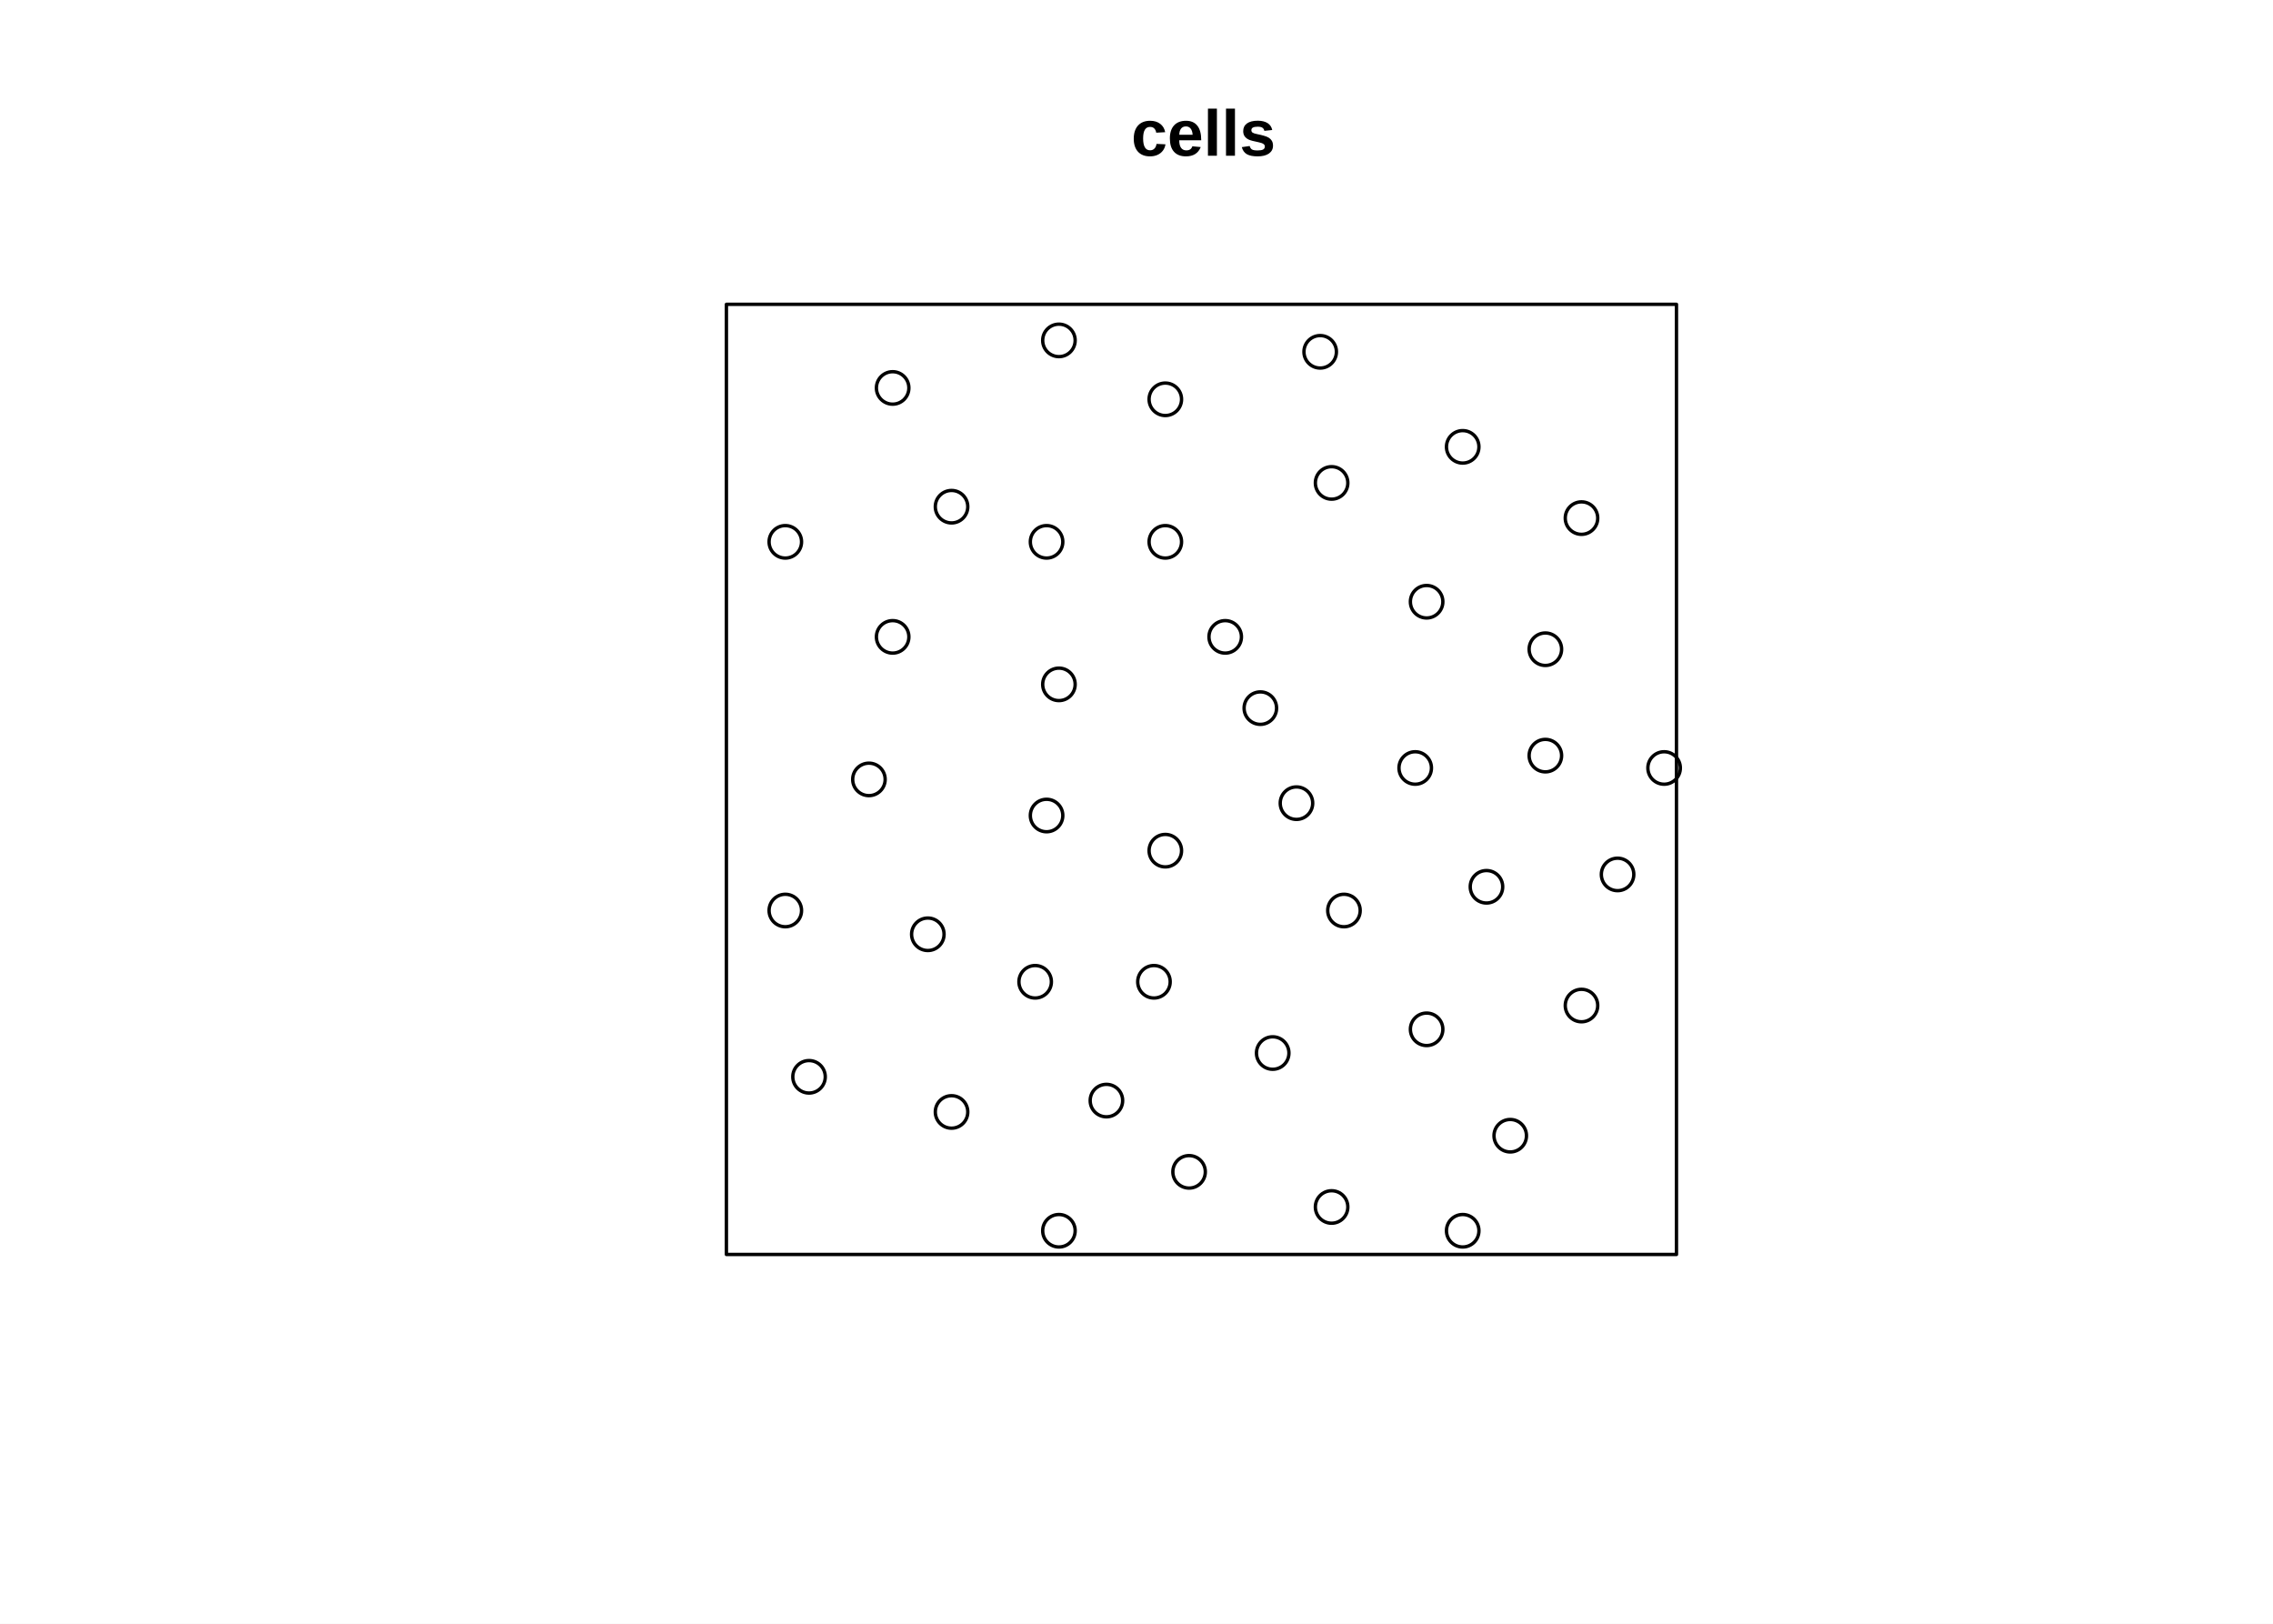
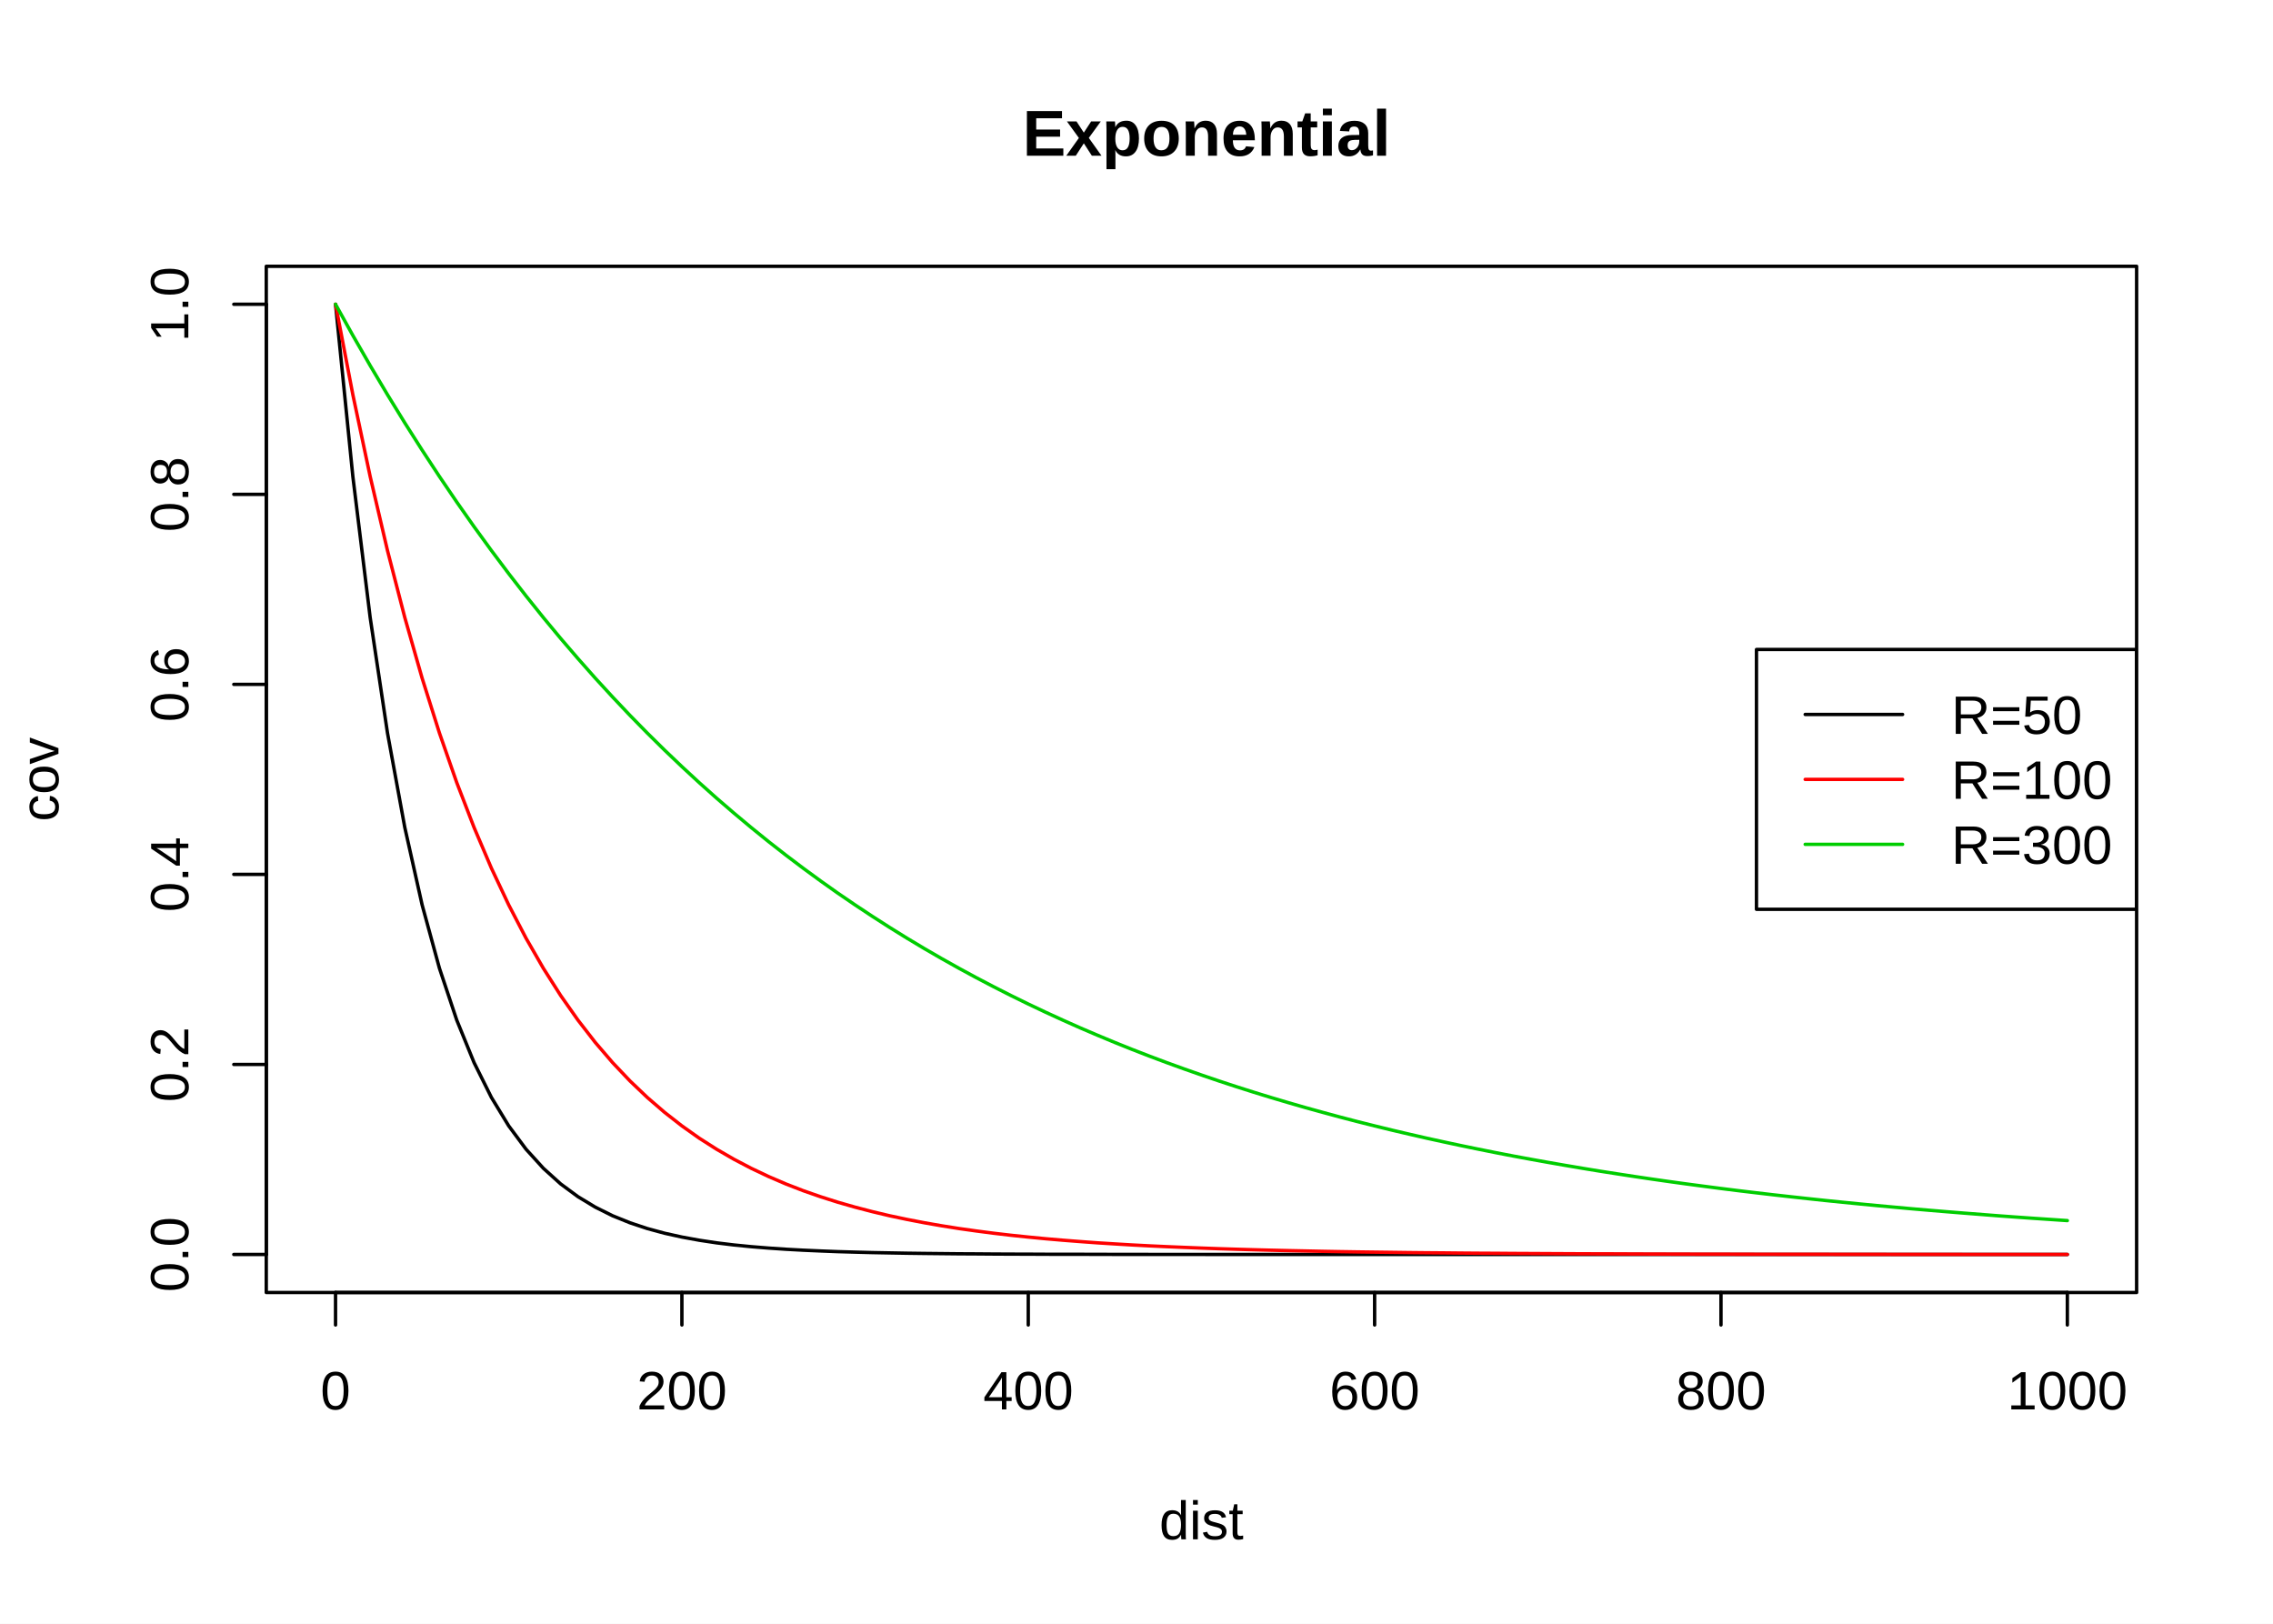
<svg xmlns="http://www.w3.org/2000/svg" viewBox="0 0 504.00 360.00">
  <defs>
    <style type="text/css">
    line, polyline, path, rect, circle {
      fill: none;
      stroke: #000000;
      stroke-linecap: round;
      stroke-linejoin: round;
      stroke-miterlimit: 10.00;
    }
  </style>
  </defs>
  <rect width="100%" height="100%" style="stroke: none; fill: #FFFFFF;" />
-   <text x="262.51" y="34.53" style="font-size: 14.40px; font-weight: bold; font-family: Arial;" textLength="7.78px" lengthAdjust="spacingAndGlyphs">  </text>
-   <text x="250.83" y="34.53" style="font-size: 14.40px; font-weight: bold; font-family: Arial;" textLength="31.14px" lengthAdjust="spacingAndGlyphs">cells</text>
  <defs>
    <clipPath id="cpNTkuMDR8NDczLjc2fDI4Ni41Nnw1OS4wNA==">
      <rect x="59.04" y="59.04" width="414.72" height="227.52" />
    </clipPath>
  </defs>
-   <polyline points="161.07,278.13 371.73,278.13 371.73,67.47 161.07,67.47 161.07,278.13 " style="stroke-width: 0.75;" clip-path="url(#cpNTkuMDR8NDczLjc2fDI4Ni41Nnw1OS4wNA==)" />
-   <circle cx="234.80" cy="272.87" r="2.70pt" style="stroke-width: 0.75;" clip-path="url(#cpNTkuMDR8NDczLjc2fDI4Ni41Nnw1OS4wNA==)" />
-   <circle cx="263.66" cy="259.81" r="2.70pt" style="stroke-width: 0.75;" clip-path="url(#cpNTkuMDR8NDczLjc2fDI4Ni41Nnw1OS4wNA==)" />
-   <circle cx="295.26" cy="267.60" r="2.70pt" style="stroke-width: 0.75;" clip-path="url(#cpNTkuMDR8NDczLjc2fDI4Ni41Nnw1OS4wNA==)" />
-   <circle cx="324.33" cy="272.87" r="2.70pt" style="stroke-width: 0.75;" clip-path="url(#cpNTkuMDR8NDczLjc2fDI4Ni41Nnw1OS4wNA==)" />
-   <circle cx="334.87" cy="251.80" r="2.70pt" style="stroke-width: 0.75;" clip-path="url(#cpNTkuMDR8NDczLjc2fDI4Ni41Nnw1OS4wNA==)" />
-   <circle cx="179.39" cy="238.74" r="2.70pt" style="stroke-width: 0.75;" clip-path="url(#cpNTkuMDR8NDczLjc2fDI4Ni41Nnw1OS4wNA==)" />
-   <circle cx="210.99" cy="246.53" r="2.70pt" style="stroke-width: 0.75;" clip-path="url(#cpNTkuMDR8NDczLjc2fDI4Ni41Nnw1OS4wNA==)" />
-   <circle cx="245.33" cy="244.01" r="2.70pt" style="stroke-width: 0.75;" clip-path="url(#cpNTkuMDR8NDczLjc2fDI4Ni41Nnw1OS4wNA==)" />
-   <circle cx="282.20" cy="233.47" r="2.70pt" style="stroke-width: 0.75;" clip-path="url(#cpNTkuMDR8NDczLjc2fDI4Ni41Nnw1OS4wNA==)" />
-   <circle cx="316.33" cy="228.21" r="2.70pt" style="stroke-width: 0.75;" clip-path="url(#cpNTkuMDR8NDczLjc2fDI4Ni41Nnw1OS4wNA==)" />
-   <circle cx="174.13" cy="201.87" r="2.70pt" style="stroke-width: 0.75;" clip-path="url(#cpNTkuMDR8NDczLjc2fDI4Ni41Nnw1OS4wNA==)" />
-   <circle cx="205.73" cy="207.14" r="2.70pt" style="stroke-width: 0.75;" clip-path="url(#cpNTkuMDR8NDczLjc2fDI4Ni41Nnw1OS4wNA==)" />
-   <circle cx="229.53" cy="217.67" r="2.70pt" style="stroke-width: 0.75;" clip-path="url(#cpNTkuMDR8NDczLjc2fDI4Ni41Nnw1OS4wNA==)" />
-   <circle cx="255.87" cy="217.67" r="2.70pt" style="stroke-width: 0.75;" clip-path="url(#cpNTkuMDR8NDczLjc2fDI4Ni41Nnw1OS4wNA==)" />
-   <circle cx="298.00" cy="201.87" r="2.70pt" style="stroke-width: 0.75;" clip-path="url(#cpNTkuMDR8NDczLjc2fDI4Ni41Nnw1OS4wNA==)" />
-   <circle cx="350.67" cy="222.94" r="2.70pt" style="stroke-width: 0.75;" clip-path="url(#cpNTkuMDR8NDczLjc2fDI4Ni41Nnw1OS4wNA==)" />
-   <circle cx="232.06" cy="180.81" r="2.70pt" style="stroke-width: 0.75;" clip-path="url(#cpNTkuMDR8NDczLjc2fDI4Ni41Nnw1OS4wNA==)" />
-   <circle cx="258.39" cy="188.60" r="2.70pt" style="stroke-width: 0.75;" clip-path="url(#cpNTkuMDR8NDczLjc2fDI4Ni41Nnw1OS4wNA==)" />
-   <circle cx="287.47" cy="178.07" r="2.70pt" style="stroke-width: 0.75;" clip-path="url(#cpNTkuMDR8NDczLjc2fDI4Ni41Nnw1OS4wNA==)" />
-   <circle cx="329.60" cy="196.61" r="2.70pt" style="stroke-width: 0.75;" clip-path="url(#cpNTkuMDR8NDczLjc2fDI4Ni41Nnw1OS4wNA==)" />
-   <circle cx="358.67" cy="193.87" r="2.70pt" style="stroke-width: 0.75;" clip-path="url(#cpNTkuMDR8NDczLjc2fDI4Ni41Nnw1OS4wNA==)" />
-   <circle cx="192.67" cy="172.80" r="2.70pt" style="stroke-width: 0.75;" clip-path="url(#cpNTkuMDR8NDczLjc2fDI4Ni41Nnw1OS4wNA==)" />
-   <circle cx="234.80" cy="151.73" r="2.70pt" style="stroke-width: 0.75;" clip-path="url(#cpNTkuMDR8NDczLjc2fDI4Ni41Nnw1OS4wNA==)" />
-   <circle cx="279.46" cy="157.00" r="2.70pt" style="stroke-width: 0.75;" clip-path="url(#cpNTkuMDR8NDczLjc2fDI4Ni41Nnw1OS4wNA==)" />
-   <circle cx="313.80" cy="170.27" r="2.70pt" style="stroke-width: 0.75;" clip-path="url(#cpNTkuMDR8NDczLjc2fDI4Ni41Nnw1OS4wNA==)" />
-   <circle cx="342.66" cy="167.53" r="2.70pt" style="stroke-width: 0.75;" clip-path="url(#cpNTkuMDR8NDczLjc2fDI4Ni41Nnw1OS4wNA==)" />
-   <circle cx="368.99" cy="170.27" r="2.70pt" style="stroke-width: 0.75;" clip-path="url(#cpNTkuMDR8NDczLjc2fDI4Ni41Nnw1OS4wNA==)" />
-   <circle cx="174.13" cy="120.13" r="2.70pt" style="stroke-width: 0.75;" clip-path="url(#cpNTkuMDR8NDczLjc2fDI4Ni41Nnw1OS4wNA==)" />
-   <circle cx="197.93" cy="141.20" r="2.70pt" style="stroke-width: 0.75;" clip-path="url(#cpNTkuMDR8NDczLjc2fDI4Ni41Nnw1OS4wNA==)" />
-   <circle cx="232.06" cy="120.13" r="2.70pt" style="stroke-width: 0.75;" clip-path="url(#cpNTkuMDR8NDczLjc2fDI4Ni41Nnw1OS4wNA==)" />
-   <circle cx="258.39" cy="120.13" r="2.70pt" style="stroke-width: 0.75;" clip-path="url(#cpNTkuMDR8NDczLjc2fDI4Ni41Nnw1OS4wNA==)" />
-   <circle cx="271.67" cy="141.20" r="2.70pt" style="stroke-width: 0.75;" clip-path="url(#cpNTkuMDR8NDczLjc2fDI4Ni41Nnw1OS4wNA==)" />
-   <circle cx="316.33" cy="133.41" r="2.70pt" style="stroke-width: 0.75;" clip-path="url(#cpNTkuMDR8NDczLjc2fDI4Ni41Nnw1OS4wNA==)" />
-   <circle cx="342.66" cy="143.94" r="2.70pt" style="stroke-width: 0.75;" clip-path="url(#cpNTkuMDR8NDczLjc2fDI4Ni41Nnw1OS4wNA==)" />
-   <circle cx="210.99" cy="112.34" r="2.70pt" style="stroke-width: 0.75;" clip-path="url(#cpNTkuMDR8NDczLjc2fDI4Ni41Nnw1OS4wNA==)" />
-   <circle cx="295.26" cy="107.07" r="2.70pt" style="stroke-width: 0.75;" clip-path="url(#cpNTkuMDR8NDczLjc2fDI4Ni41Nnw1OS4wNA==)" />
-   <circle cx="324.33" cy="99.07" r="2.70pt" style="stroke-width: 0.75;" clip-path="url(#cpNTkuMDR8NDczLjc2fDI4Ni41Nnw1OS4wNA==)" />
-   <circle cx="350.67" cy="114.87" r="2.70pt" style="stroke-width: 0.75;" clip-path="url(#cpNTkuMDR8NDczLjc2fDI4Ni41Nnw1OS4wNA==)" />
-   <circle cx="197.93" cy="86.01" r="2.70pt" style="stroke-width: 0.75;" clip-path="url(#cpNTkuMDR8NDczLjc2fDI4Ni41Nnw1OS4wNA==)" />
-   <circle cx="234.80" cy="75.47" r="2.70pt" style="stroke-width: 0.75;" clip-path="url(#cpNTkuMDR8NDczLjc2fDI4Ni41Nnw1OS4wNA==)" />
-   <circle cx="258.39" cy="88.53" r="2.70pt" style="stroke-width: 0.75;" clip-path="url(#cpNTkuMDR8NDczLjc2fDI4Ni41Nnw1OS4wNA==)" />
-   <circle cx="292.73" cy="78.00" r="2.70pt" style="stroke-width: 0.75;" clip-path="url(#cpNTkuMDR8NDczLjc2fDI4Ni41Nnw1OS4wNA==)" />
+   <polyline points="74.40,67.47 78.24,105.65 82.08,136.92 85.92,162.52 89.76,183.47 93.60,200.63 97.44,214.68 101.28,226.18 105.12,235.60 108.96,243.31 112.80,249.62 116.64,254.79 120.48,259.02 124.32,262.49 128.16,265.32 132.00,267.64 135.84,269.55 139.68,271.10 143.52,272.38 147.36,273.42 151.20,274.27 155.04,274.97 158.88,275.55 162.72,276.02 166.56,276.40 170.40,276.71 174.24,276.97 178.08,277.18 181.92,277.35 185.76,277.50 189.60,277.61 193.44,277.71 197.28,277.78 201.12,277.85 204.96,277.90 208.80,277.94 212.64,277.98 216.48,278.00 220.32,278.03 224.16,278.05 228.00,278.06 231.84,278.08 235.68,278.09 239.52,278.09 243.36,278.10 247.20,278.11 251.04,278.11 254.88,278.12 258.72,278.12 262.56,278.12 266.40,278.12 270.24,278.13 274.08,278.13 277.92,278.13 281.76,278.13 285.60,278.13 289.44,278.13 293.28,278.13 297.12,278.13 300.96,278.13 304.80,278.13 308.64,278.13 312.48,278.13 316.32,278.13 320.16,278.13 324.00,278.13 327.84,278.13 331.68,278.13 335.52,278.13 339.36,278.13 343.20,278.13 347.04,278.13 350.88,278.13 354.72,278.13 358.56,278.13 362.40,278.13 366.24,278.13 370.08,278.13 373.92,278.13 377.76,278.13 381.60,278.13 385.44,278.13 389.28,278.13 393.12,278.13 396.96,278.13 400.80,278.13 404.64,278.13 408.48,278.13 412.32,278.13 416.16,278.13 420.00,278.13 423.84,278.13 427.68,278.13 431.52,278.13 435.36,278.13 439.20,278.13 443.04,278.13 446.88,278.13 450.72,278.13 454.56,278.13 458.40,278.13 " style="stroke-width: 0.75;" clip-path="url(#cpNTkuMDR8NDczLjc2fDI4Ni41Nnw1OS4wNA==)" />
+   <defs>
+     <clipPath id="cpMHw1MDR8MzYwfDA=">
+       <rect x="0.00" y="0.00" width="504.00" height="360.00" />
+     </clipPath>
+   </defs>
+   <line x1="74.40" y1="286.56" x2="458.40" y2="286.56" style="stroke-width: 0.75;" clip-path="url(#cpMHw1MDR8MzYwfDA=)" />
+   <line x1="74.40" y1="286.56" x2="74.40" y2="293.76" style="stroke-width: 0.75;" clip-path="url(#cpMHw1MDR8MzYwfDA=)" />
+   <line x1="151.20" y1="286.56" x2="151.20" y2="293.76" style="stroke-width: 0.75;" clip-path="url(#cpMHw1MDR8MzYwfDA=)" />
+   <line x1="228.00" y1="286.56" x2="228.00" y2="293.76" style="stroke-width: 0.75;" clip-path="url(#cpMHw1MDR8MzYwfDA=)" />
+   <line x1="304.80" y1="286.56" x2="304.80" y2="293.76" style="stroke-width: 0.75;" clip-path="url(#cpMHw1MDR8MzYwfDA=)" />
+   <line x1="381.60" y1="286.56" x2="381.60" y2="293.76" style="stroke-width: 0.75;" clip-path="url(#cpMHw1MDR8MzYwfDA=)" />
+   <line x1="458.40" y1="286.56" x2="458.40" y2="293.76" style="stroke-width: 0.75;" clip-path="url(#cpMHw1MDR8MzYwfDA=)" />
+   <g clip-path="url(#cpMHw1MDR8MzYwfDA=)">
+     <text x="71.06" y="312.48" style="font-size: 12.00px; font-family: Arial;" textLength="6.67px" lengthAdjust="spacingAndGlyphs">0</text>
+   </g>
+   <g clip-path="url(#cpMHw1MDR8MzYwfDA=)">
+     <text x="141.19" y="312.48" style="font-size: 12.00px; font-family: Arial;" textLength="20.02px" lengthAdjust="spacingAndGlyphs">200</text>
+   </g>
+   <g clip-path="url(#cpMHw1MDR8MzYwfDA=)">
+     <text x="217.99" y="312.48" style="font-size: 12.00px; font-family: Arial;" textLength="20.02px" lengthAdjust="spacingAndGlyphs">400</text>
+   </g>
+   <g clip-path="url(#cpMHw1MDR8MzYwfDA=)">
+     <text x="294.79" y="312.48" style="font-size: 12.00px; font-family: Arial;" textLength="20.02px" lengthAdjust="spacingAndGlyphs">600</text>
+   </g>
+   <g clip-path="url(#cpMHw1MDR8MzYwfDA=)">
+     <text x="371.59" y="312.48" style="font-size: 12.00px; font-family: Arial;" textLength="20.02px" lengthAdjust="spacingAndGlyphs">800</text>
+   </g>
+   <g clip-path="url(#cpMHw1MDR8MzYwfDA=)">
+     <text x="445.05" y="312.48" style="font-size: 12.00px; font-family: Arial;" textLength="26.70px" lengthAdjust="spacingAndGlyphs">1000</text>
+   </g>
+   <line x1="59.04" y1="278.13" x2="59.04" y2="67.46" style="stroke-width: 0.75;" clip-path="url(#cpMHw1MDR8MzYwfDA=)" />
+   <line x1="59.04" y1="278.13" x2="51.84" y2="278.13" style="stroke-width: 0.75;" clip-path="url(#cpMHw1MDR8MzYwfDA=)" />
+   <line x1="59.04" y1="236.00" x2="51.84" y2="236.00" style="stroke-width: 0.75;" clip-path="url(#cpMHw1MDR8MzYwfDA=)" />
+   <line x1="59.04" y1="193.86" x2="51.84" y2="193.86" style="stroke-width: 0.75;" clip-path="url(#cpMHw1MDR8MzYwfDA=)" />
+   <line x1="59.04" y1="151.73" x2="51.84" y2="151.73" style="stroke-width: 0.75;" clip-path="url(#cpMHw1MDR8MzYwfDA=)" />
+   <line x1="59.04" y1="109.60" x2="51.84" y2="109.60" style="stroke-width: 0.75;" clip-path="url(#cpMHw1MDR8MzYwfDA=)" />
+   <line x1="59.04" y1="67.46" x2="51.84" y2="67.46" style="stroke-width: 0.75;" clip-path="url(#cpMHw1MDR8MzYwfDA=)" />
+   <g clip-path="url(#cpMHw1MDR8MzYwfDA=)">
+     <text transform="translate(41.76,286.47) rotate(-90)" style="font-size: 12.00px; font-family: Arial;" textLength="16.68px" lengthAdjust="spacingAndGlyphs">0.0</text>
+   </g>
+   <g clip-path="url(#cpMHw1MDR8MzYwfDA=)">
+     <text transform="translate(41.76,244.34) rotate(-90)" style="font-size: 12.00px; font-family: Arial;" textLength="16.68px" lengthAdjust="spacingAndGlyphs">0.2</text>
+   </g>
+   <g clip-path="url(#cpMHw1MDR8MzYwfDA=)">
+     <text transform="translate(41.76,202.21) rotate(-90)" style="font-size: 12.00px; font-family: Arial;" textLength="16.68px" lengthAdjust="spacingAndGlyphs">0.4</text>
+   </g>
+   <g clip-path="url(#cpMHw1MDR8MzYwfDA=)">
+     <text transform="translate(41.76,160.07) rotate(-90)" style="font-size: 12.00px; font-family: Arial;" textLength="16.68px" lengthAdjust="spacingAndGlyphs">0.6</text>
+   </g>
+   <g clip-path="url(#cpMHw1MDR8MzYwfDA=)">
+     <text transform="translate(41.76,117.94) rotate(-90)" style="font-size: 12.00px; font-family: Arial;" textLength="16.68px" lengthAdjust="spacingAndGlyphs">0.8</text>
+   </g>
+   <g clip-path="url(#cpMHw1MDR8MzYwfDA=)">
+     <text transform="translate(41.76,75.80) rotate(-90)" style="font-size: 12.00px; font-family: Arial;" textLength="16.68px" lengthAdjust="spacingAndGlyphs">1.0</text>
+   </g>
+   <polyline points="59.04,286.56 473.76,286.56 473.76,59.04 59.04,59.04 59.04,286.56 " style="stroke-width: 0.75;" clip-path="url(#cpMHw1MDR8MzYwfDA=)" />
+   <g clip-path="url(#cpMHw1MDR8MzYwfDA=)">
+     <text x="226.73" y="34.53" style="font-size: 14.40px; font-weight: bold; font-family: Arial;" textLength="79.34px" lengthAdjust="spacingAndGlyphs">Exponential</text>
+   </g>
+   <g clip-path="url(#cpMHw1MDR8MzYwfDA=)">
+     <text x="257.06" y="341.28" style="font-size: 12.00px; font-family: Arial;" textLength="18.67px" lengthAdjust="spacingAndGlyphs">dist</text>
+   </g>
+   <g clip-path="url(#cpMHw1MDR8MzYwfDA=)">
+     <text transform="translate(12.96,182.14) rotate(-90)" style="font-size: 12.00px; font-family: Arial;" textLength="18.67px" lengthAdjust="spacingAndGlyphs">cov</text>
+   </g>
+   <defs>
+     <clipPath id="cpNTkuMDR8NDczLjc2fDI4Ni41Nnw1OS4wNA==">
+       <rect x="59.04" y="59.04" width="414.72" height="227.52" />
+     </clipPath>
+   </defs>
+   <polyline points="74.40,67.46 78.24,87.51 82.08,105.65 85.92,122.07 89.76,136.92 93.60,150.36 97.44,162.52 101.28,173.52 105.12,183.47 108.96,192.48 112.80,200.63 116.64,208.01 120.48,214.68 124.32,220.72 128.16,226.18 132.00,231.13 135.84,235.60 139.68,239.65 143.52,243.31 147.36,246.62 151.20,249.62 155.04,252.34 158.88,254.79 162.72,257.01 166.56,259.02 170.40,260.84 174.24,262.49 178.08,263.98 181.92,265.32 185.76,266.54 189.60,267.64 193.44,268.64 197.28,269.55 201.12,270.36 204.96,271.10 208.80,271.77 212.64,272.38 216.48,272.92 220.32,273.42 224.16,273.87 228.00,274.27 231.84,274.64 235.68,274.97 239.52,275.27 243.36,275.55 247.20,275.79 251.04,276.02 254.88,276.22 258.72,276.40 262.56,276.56 266.40,276.71 270.24,276.85 274.08,276.97 277.92,277.08 281.76,277.18 285.60,277.27 289.44,277.35 293.28,277.43 297.12,277.50 300.96,277.56 304.80,277.61 308.64,277.66 312.48,277.71 316.32,277.75 320.16,277.78 324.00,277.82 327.84,277.85 331.68,277.87 335.52,277.90 339.36,277.92 343.20,277.94 347.04,277.96 350.88,277.98 354.72,277.99 358.56,278.00 362.40,278.02 366.24,278.03 370.08,278.04 373.92,278.05 377.76,278.06 381.60,278.06 385.44,278.07 389.28,278.08 393.12,278.08 396.96,278.09 400.80,278.09 404.64,278.09 408.48,278.10 412.32,278.10 416.16,278.10 420.00,278.11 423.84,278.11 427.68,278.11 431.52,278.11 435.36,278.12 439.20,278.12 443.04,278.12 446.88,278.12 450.72,278.12 454.56,278.12 458.40,278.12 " style="stroke-width: 0.75; stroke: #FF0000;" clip-path="url(#cpNTkuMDR8NDczLjc2fDI4Ni41Nnw1OS4wNA==)" />
+   <polyline points="74.40,67.46 78.24,74.37 82.08,81.05 85.92,87.51 89.76,93.76 93.60,99.80 97.44,105.65 101.28,111.31 105.12,116.78 108.96,122.06 112.80,127.18 116.64,132.13 120.48,136.92 124.32,141.55 128.16,146.02 132.00,150.36 135.84,154.54 139.68,158.60 143.52,162.52 147.36,166.31 151.20,169.97 155.04,173.52 158.88,176.95 162.72,180.26 166.56,183.47 170.40,186.58 174.24,189.58 178.08,192.48 181.92,195.29 185.76,198.01 189.60,200.63 193.44,203.17 197.28,205.63 201.12,208.01 204.96,210.31 208.80,212.53 212.64,214.68 216.48,216.76 220.32,218.77 224.16,220.72 228.00,222.60 231.84,224.42 235.68,226.18 239.52,227.89 243.36,229.53 247.20,231.13 251.04,232.67 254.88,234.16 258.72,235.60 262.56,236.99 266.40,238.34 270.24,239.65 274.08,240.91 277.92,242.13 281.76,243.31 285.60,244.45 289.44,245.56 293.28,246.62 297.12,247.66 300.96,248.66 304.80,249.62 308.64,250.56 312.48,251.46 316.32,252.34 320.16,253.18 324.00,254.00 327.84,254.79 331.68,255.56 335.52,256.30 339.36,257.01 343.20,257.70 347.04,258.37 350.88,259.02 354.72,259.65 358.56,260.25 362.40,260.84 366.24,261.41 370.08,261.96 373.92,262.49 377.76,263.00 381.60,263.50 385.44,263.98 389.28,264.44 393.12,264.89 396.96,265.32 400.80,265.74 404.64,266.15 408.48,266.54 412.32,266.92 416.16,267.29 420.00,267.64 423.84,267.99 427.68,268.32 431.52,268.64 435.36,268.95 439.20,269.25 443.04,269.55 446.88,269.83 450.72,270.10 454.56,270.36 458.40,270.62 " style="stroke-width: 0.75; stroke: #00CD00;" clip-path="url(#cpNTkuMDR8NDczLjc2fDI4Ni41Nnw1OS4wNA==)" />
+   <rect x="389.47" y="144.00" width="84.29" height="57.60" style="stroke-width: 0.75;" clip-path="url(#cpNTkuMDR8NDczLjc2fDI4Ni41Nnw1OS4wNA==)" />
+   <line x1="400.27" y1="158.40" x2="421.87" y2="158.40" style="stroke-width: 0.75;" clip-path="url(#cpNTkuMDR8NDczLjc2fDI4Ni41Nnw1OS4wNA==)" />
+   <line x1="400.27" y1="172.80" x2="421.87" y2="172.80" style="stroke-width: 0.75; stroke: #FF0000;" clip-path="url(#cpNTkuMDR8NDczLjc2fDI4Ni41Nnw1OS4wNA==)" />
+   <line x1="400.27" y1="187.20" x2="421.87" y2="187.20" style="stroke-width: 0.75; stroke: #00CD00;" clip-path="url(#cpNTkuMDR8NDczLjc2fDI4Ni41Nnw1OS4wNA==)" />
+   <g clip-path="url(#cpNTkuMDR8NDczLjc2fDI4Ni41Nnw1OS4wNA==)">
+     <text x="432.67" y="162.70" style="font-size: 12.00px; font-family: Arial;" textLength="29.02px" lengthAdjust="spacingAndGlyphs">R=50</text>
+   </g>
+   <g clip-path="url(#cpNTkuMDR8NDczLjc2fDI4Ni41Nnw1OS4wNA==)">
+     <text x="432.67" y="177.10" style="font-size: 12.00px; font-family: Arial;" textLength="35.70px" lengthAdjust="spacingAndGlyphs">R=100</text>
+   </g>
+   <g clip-path="url(#cpNTkuMDR8NDczLjc2fDI4Ni41Nnw1OS4wNA==)">
+     <text x="432.67" y="191.50" style="font-size: 12.00px; font-family: Arial;" textLength="35.70px" lengthAdjust="spacingAndGlyphs">R=300</text>
+   </g>
</svg>
